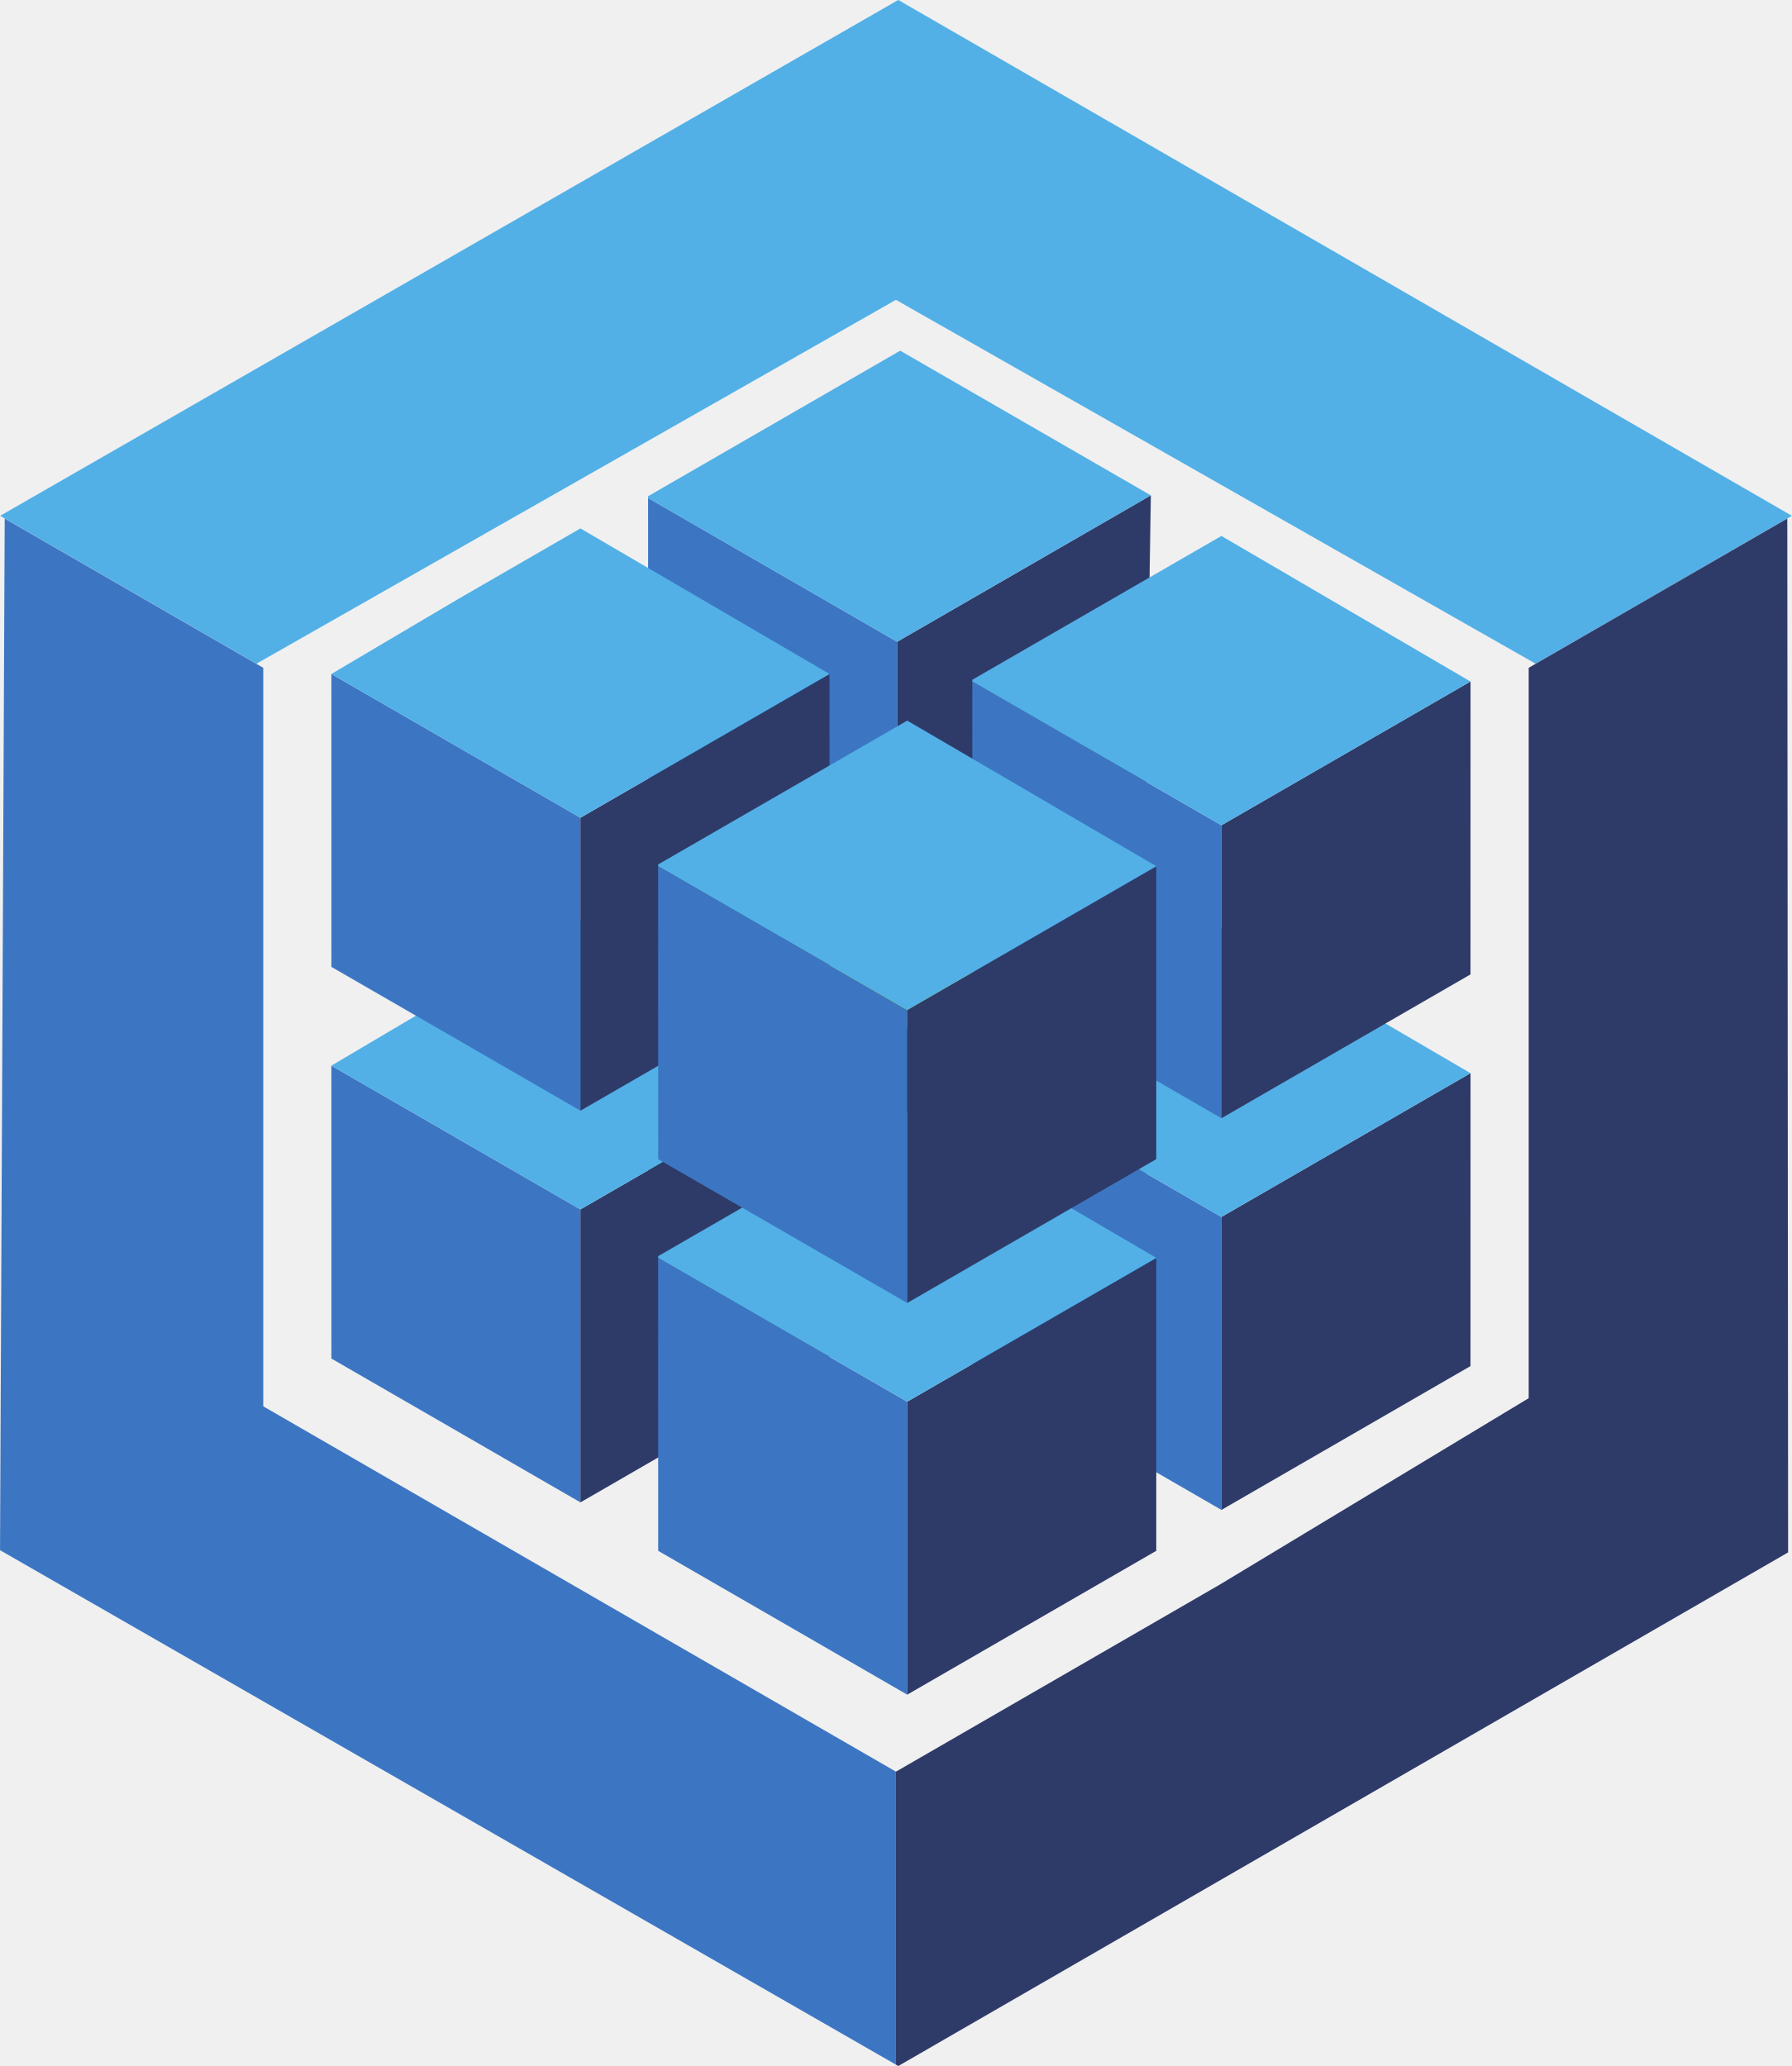
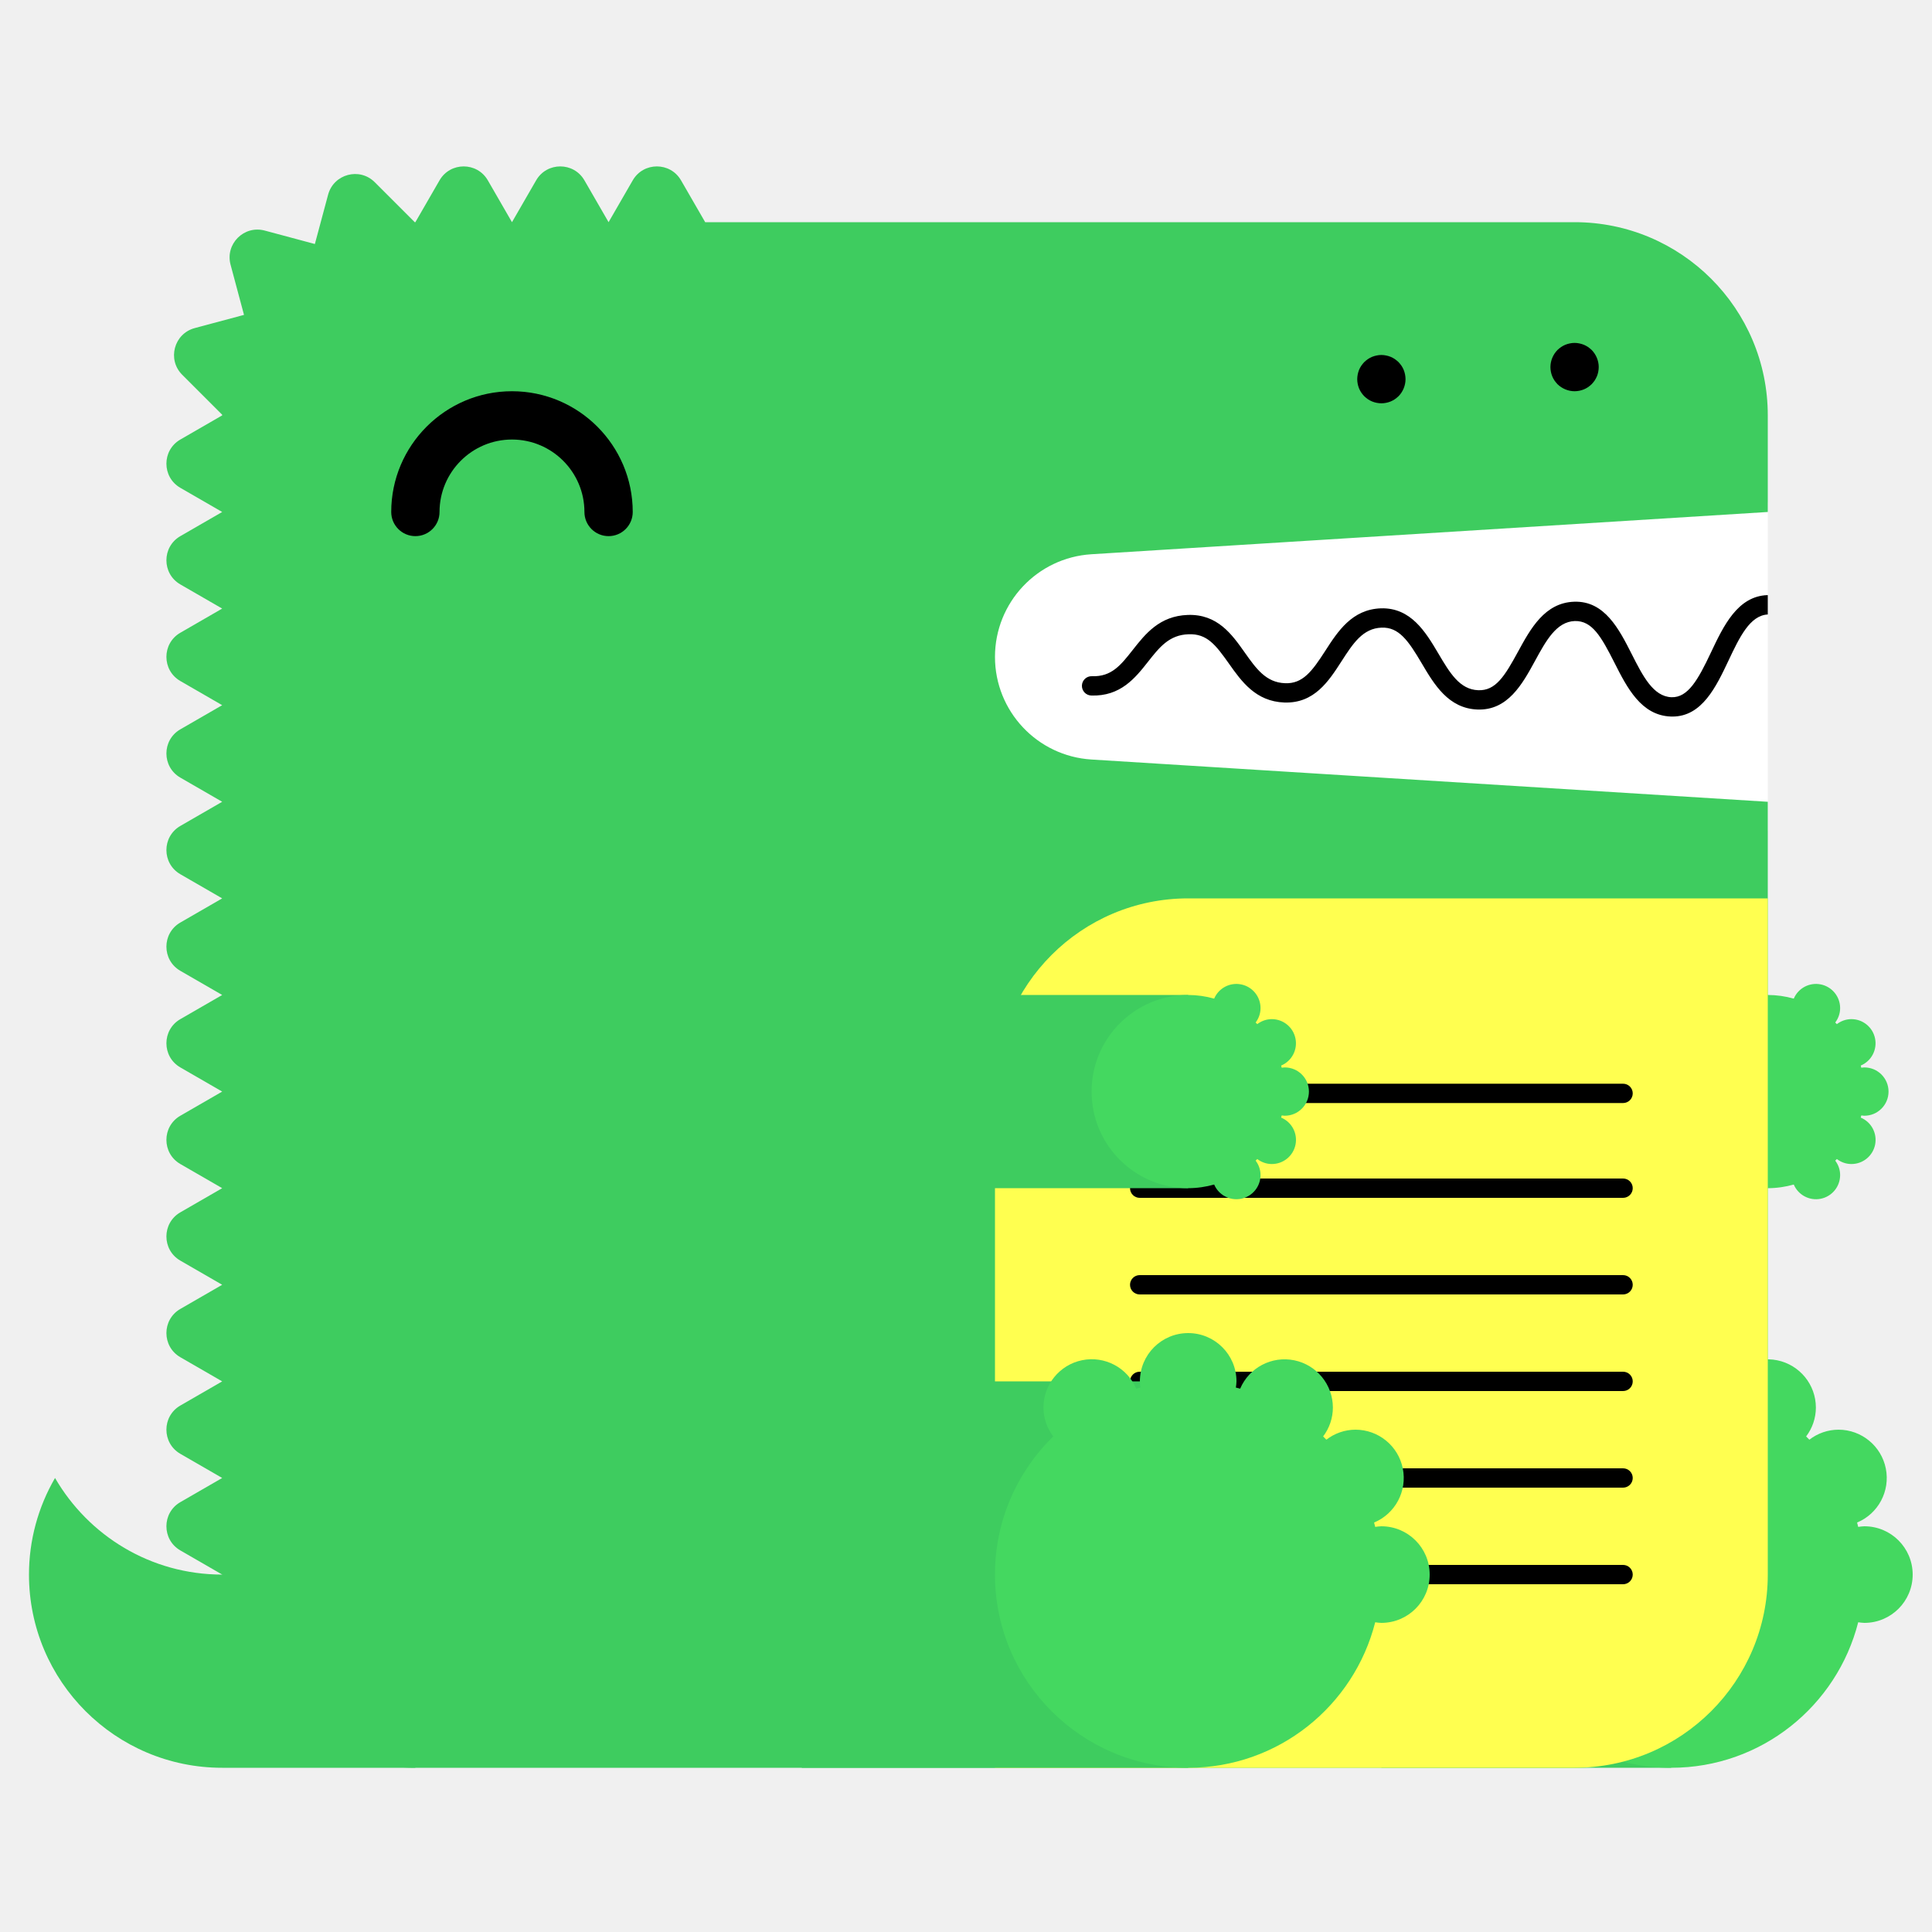
- <svg xmlns="http://www.w3.org/2000/svg" version="1.1" viewBox="0 0 90.688 104.58">
-   <g transform="matrix(.035278 0 0 -.035278 0 104.58)" fill-rule="evenodd">
-     <path d="m1285.3 2534.2 917.7-522.1 367.64 212.27-1282 740.14-1288.4-740.14 367.64-212.27 917.37 522.1" fill="#52b0e7" />
-     <path d="m6.707 2220.4 370.97-214.16v-1059.7l907.66-524.19v-420.43l-1285.3 738.21 6.707 1480.3" fill="#3c76c3" />
-     <path d="m929.73 1687.8 357.32-206.29v-420.38l-185.3 107.08-171.95 99.28-0.067 420.31" fill="#2e9d4d" />
-     <path d="m1651 1691.7-363.93-210.09v-420.4l357.25 206.4 6.68 424.09" fill="#256f44" />
-     <path d="m2564 2220.4-370.97-214.16v-1048l-443.79-267.87-463.87-268v-420.43l3.34-1.93 1276.5 736.94-1.18 1483.5" fill="#2e3b69" />
-     <path d="m1287 1481.6-357.32 206.29v2.52l357.32 206.32 4.41 2.55 180.86-104.44 178.66-103.13-363.93-210.11" fill="#9fd62b" />
-     <path d="m475.34 1435.4 357.32-206.3v-420.38l-185.3 107.09-171.95 99.279-0.066 420.31" fill="#3c76c3" />
-     <path d="m1190 1435.4-357.32-206.3v-420.38l357.28 206.39 0.04 420.29" fill="#2e3b69" />
-     <path d="m832.66 1229.1-357.29 206.27 180.86 106.95 176.44 101.91 357.34-208.86-357.34-206.27" fill="#52b0e7" />
-     <path d="m1394.9 1424.6 357.32-206.3v-420.38l-185.3 107.09-171.95 99.268-0.07 420.32" fill="#3c76c3" />
-     <path d="m2109.6 1424.6-357.32-206.3v-420.38l357.27 206.38 0.05 420.3" fill="#2e3b69" />
-     <path d="m1752.2 1218.3-357.3 206.28v2.52l180.86 104.43 176.44 101.9 357.34-208.85-357.34-206.28" fill="#52b0e7" />
-     <path d="m944.16 1159.5 357.31-206.3v-420.37l-185.29 107.08-171.96 99.281-0.063 420.31" fill="#3c76c3" />
-     <path d="m1658.8 1159.5-357.32-206.3v-420.37l357.28 206.38 0.04 420.29" fill="#2e3b69" />
-     <path d="m1301.5 953.26-357.29 206.28v2.52l180.85 104.43 176.44 101.91 357.34-208.86-357.34-206.28" fill="#52b0e7" />
-     <path d="m929.73 2249.9 357.32-206.3v-420.38l-185.3 107.09-171.95 99.27-0.067 420.32" fill="#3c76c3" />
-     <path d="m1651 2253.7-363.93-210.09v-420.4l357.25 206.41 6.68 424.08" fill="#2e3b69" />
-     <path d="m1287 2043.6-357.32 206.3v2.52l357.32 206.32 4.41 2.54 180.86-104.43 178.66-103.14-363.93-210.11" fill="#52b0e7" />
-     <path d="m475.34 1997.4 357.32-206.29v-420.38l-185.3 107.08-171.95 99.28-0.066 420.31" fill="#3c76c3" />
-     <path d="m1190 1997.4-357.32-206.29v-420.38l357.28 206.38 0.04 420.29" fill="#2e3b69" />
-     <path d="m832.66 1791.1-357.29 206.27 180.86 106.95 176.44 101.92 357.34-208.87-357.34-206.27" fill="#52b0e7" />
-     <path d="m1394.9 1986.6 357.32-206.3v-420.38l-185.3 107.09-171.95 99.28-0.07 420.31" fill="#3c76c3" />
-     <path d="m2109.6 1986.6-357.32-206.3v-420.38l357.27 206.39 0.05 420.29" fill="#2e3b69" />
-     <path d="m1752.2 1780.3-357.3 206.28v2.52l180.86 104.43 176.44 101.91 357.34-208.86-357.34-206.28" fill="#52b0e7" />
-     <path d="m944.16 1721.5 357.31-206.29v-420.38l-185.29 107.08-171.96 99.28-0.063 420.31" fill="#3c76c3" />
-     <path d="m1658.8 1721.5-357.32-206.29v-420.38l357.28 206.39 0.04 420.28" fill="#2e3b69" />
-     <path d="m1301.5 1515.3-357.29 206.27v2.52l180.85 104.44 176.44 101.91 357.34-208.87-357.34-206.27" fill="#52b0e7" />
+ <svg xmlns="http://www.w3.org/2000/svg" width="200" height="200" viewBox="0 0 200 200">
+   <g fill="none" fill-rule="evenodd">
+     <path fill="#FFF" d="M99 52h84v34H99z" />
+     <path d="M23 163c-7.398 0-13.843-4.027-17.303-10A19.886 19.886 0 0 0 3 163c0 11.046 8.954 20 20 20h20v-20H23z" fill="#3ECC5F" />
+     <path d="M112.98 57.376L183 53V43c0-11.046-8.954-20-20-20H73l-2.5-4.33c-1.112-1.925-3.889-1.925-5 0L63 23l-2.5-4.33c-1.111-1.925-3.889-1.925-5 0L53 23l-2.5-4.33c-1.111-1.925-3.889-1.925-5 0L43 23c-.022 0-.042.003-.065.003l-4.142-4.141c-1.57-1.571-4.252-.853-4.828 1.294l-1.369 5.104-5.192-1.392c-2.148-.575-4.111 1.389-3.535 3.536l1.39 5.193-5.102 1.367c-2.148.576-2.867 3.259-1.296 4.83l4.142 4.142c0 .021-.003.042-.003.064l-4.33 2.5c-1.925 1.111-1.925 3.889 0 5L23 53l-4.33 2.5c-1.925 1.111-1.925 3.889 0 5L23 63l-4.33 2.5c-1.925 1.111-1.925 3.889 0 5L23 73l-4.33 2.5c-1.925 1.111-1.925 3.889 0 5L23 83l-4.33 2.5c-1.925 1.111-1.925 3.889 0 5L23 93l-4.33 2.5c-1.925 1.111-1.925 3.889 0 5L23 103l-4.33 2.5c-1.925 1.111-1.925 3.889 0 5L23 113l-4.33 2.5c-1.925 1.111-1.925 3.889 0 5L23 123l-4.33 2.5c-1.925 1.111-1.925 3.889 0 5L23 133l-4.33 2.5c-1.925 1.111-1.925 3.889 0 5L23 143l-4.33 2.5c-1.925 1.111-1.925 3.889 0 5L23 153l-4.33 2.5c-1.925 1.111-1.925 3.889 0 5L23 163c0 11.046 8.954 20 20 20h120c11.046 0 20-8.954 20-20V83l-70.02-4.376A10.645 10.645 0 0 1 103 68c0-5.621 4.37-10.273 9.98-10.624" fill="#3ECC5F" />
+     <path fill="#3ECC5F" d="M143 183h30v-40h-30z" />
+     <path d="M193 158c-.219 0-.428.037-.639.064-.038-.15-.074-.301-.116-.451A5 5 0 0 0 190.32 148a4.96 4.96 0 0 0-3.016 1.036 26.531 26.531 0 0 0-.335-.336 4.955 4.955 0 0 0 1.011-2.987 5 5 0 0 0-9.599-1.959c-.148-.042-.297-.077-.445-.115.027-.211.064-.42.064-.639a5 5 0 0 0-5-5 5 5 0 0 0-5 5c0 .219.037.428.064.639-.148.038-.297.073-.445.115a4.998 4.998 0 0 0-9.599 1.959c0 1.125.384 2.151 1.011 2.987-3.717 3.632-6.031 8.693-6.031 14.3 0 11.046 8.954 20 20 20 9.339 0 17.16-6.41 19.361-15.064.211.027.42.064.639.064a5 5 0 0 0 5-5 5 5 0 0 0-5-5" fill="#44D860" />
+     <path fill="#3ECC5F" d="M153 123h30v-20h-30z" />
+     <path d="M193 115.5a2.5 2.5 0 1 0 0-5c-.109 0-.214.019-.319.032-.02-.075-.037-.15-.058-.225a2.501 2.501 0 0 0-.963-4.807c-.569 0-1.088.197-1.508.518a6.653 6.653 0 0 0-.168-.168c.314-.417.506-.931.506-1.494a2.5 2.5 0 0 0-4.8-.979A9.987 9.987 0 0 0 183 103c-5.522 0-10 4.478-10 10s4.478 10 10 10c.934 0 1.833-.138 2.69-.377a2.5 2.5 0 0 0 4.8-.979c0-.563-.192-1.077-.506-1.494.057-.055.113-.111.168-.168.42.321.939.518 1.508.518a2.5 2.5 0 0 0 .963-4.807c.021-.074.038-.15.058-.225.105.013.21.032.319.032" fill="#44D860" />
+     <path d="M63 55.5a2.5 2.5 0 0 1-2.5-2.5c0-4.136-3.364-7.5-7.5-7.5s-7.5 3.364-7.5 7.5a2.5 2.5 0 1 1-5 0c0-6.893 5.607-12.5 12.5-12.5S65.5 46.107 65.5 53a2.5 2.5 0 0 1-2.5 2.5" fill="#000" />
+     <path d="M103 183h60c11.046 0 20-8.954 20-20V93h-60c-11.046 0-20 8.954-20 20v70z" fill="#FFFF50" />
+     <path d="M168.02 124h-50.04a1 1 0 1 1 0-2h50.04a1 1 0 1 1 0 2m0 20h-50.04a1 1 0 1 1 0-2h50.04a1 1 0 1 1 0 2m0 20h-50.04a1 1 0 1 1 0-2h50.04a1 1 0 1 1 0 2m0-49.814h-50.04a1 1 0 1 1 0-2h50.04a1 1 0 1 1 0 2m0 19.814h-50.04a1 1 0 1 1 0-2h50.04a1 1 0 1 1 0 2m0 20h-50.04a1 1 0 1 1 0-2h50.04a1 1 0 1 1 0 2M183 61.611c-.012 0-.022-.006-.034-.005-3.09.105-4.552 3.196-5.842 5.923-1.346 2.85-2.387 4.703-4.093 4.647-1.889-.068-2.969-2.202-4.113-4.46-1.314-2.594-2.814-5.536-5.963-5.426-3.046.104-4.513 2.794-5.807 5.167-1.377 2.528-2.314 4.065-4.121 3.994-1.927-.07-2.951-1.805-4.136-3.813-1.321-2.236-2.848-4.75-5.936-4.664-2.994.103-4.465 2.385-5.763 4.4-1.373 2.13-2.335 3.428-4.165 3.351-1.973-.07-2.992-1.51-4.171-3.177-1.324-1.873-2.816-3.993-5.895-3.89-2.928.1-4.399 1.97-5.696 3.618-1.232 1.564-2.194 2.802-4.229 2.724a1 1 0 0 0-.072 2c3.017.101 4.545-1.8 5.872-3.487 1.177-1.496 2.193-2.787 4.193-2.855 1.926-.082 2.829 1.115 4.195 3.045 1.297 1.834 2.769 3.914 5.731 4.021 3.103.104 4.596-2.215 5.918-4.267 1.182-1.834 2.202-3.417 4.15-3.484 1.793-.067 2.769 1.35 4.145 3.681 1.297 2.197 2.766 4.686 5.787 4.796 3.125.108 4.634-2.62 5.949-5.035 1.139-2.088 2.214-4.06 4.119-4.126 1.793-.042 2.728 1.595 4.111 4.33 1.292 2.553 2.757 5.445 5.825 5.556l.169.003c3.064 0 4.518-3.075 5.805-5.794 1.139-2.41 2.217-4.68 4.067-4.773v-2z" fill="#000" />
+     <path fill="#3ECC5F" d="M83 183h40v-40H83z" />
+     <path d="M143 158c-.219 0-.428.037-.639.064-.038-.15-.074-.301-.116-.451A5 5 0 0 0 140.32 148a4.96 4.96 0 0 0-3.016 1.036 26.531 26.531 0 0 0-.335-.336 4.955 4.955 0 0 0 1.011-2.987 5 5 0 0 0-9.599-1.959c-.148-.042-.297-.077-.445-.115.027-.211.064-.42.064-.639a5 5 0 0 0-5-5 5 5 0 0 0-5 5c0 .219.037.428.064.639-.148.038-.297.073-.445.115a4.998 4.998 0 0 0-9.599 1.959c0 1.125.384 2.151 1.011 2.987-3.717 3.632-6.031 8.693-6.031 14.3 0 11.046 8.954 20 20 20 9.339 0 17.16-6.41 19.361-15.064.211.027.42.064.639.064a5 5 0 0 0 5-5 5 5 0 0 0-5-5" fill="#44D860" />
+     <path fill="#3ECC5F" d="M83 123h40v-20H83z" />
+     <path d="M133 115.5a2.5 2.5 0 1 0 0-5c-.109 0-.214.019-.319.032-.02-.075-.037-.15-.058-.225a2.501 2.501 0 0 0-.963-4.807c-.569 0-1.088.197-1.508.518a6.653 6.653 0 0 0-.168-.168c.314-.417.506-.931.506-1.494a2.5 2.5 0 0 0-4.8-.979A9.987 9.987 0 0 0 123 103c-5.522 0-10 4.478-10 10s4.478 10 10 10c.934 0 1.833-.138 2.69-.377a2.5 2.5 0 0 0 4.8-.979c0-.563-.192-1.077-.506-1.494.057-.055.113-.111.168-.168.42.321.939.518 1.508.518a2.5 2.5 0 0 0 .963-4.807c.021-.074.038-.15.058-.225.105.013.21.032.319.032" fill="#44D860" />
+     <path d="M143 41.75c-.16 0-.33-.02-.49-.05a2.52 2.52 0 0 1-.47-.14c-.15-.06-.29-.14-.431-.23-.13-.09-.259-.2-.38-.31-.109-.12-.219-.24-.309-.38s-.17-.28-.231-.43a2.619 2.619 0 0 1-.189-.96c0-.16.02-.33.05-.49.03-.16.08-.31.139-.47.061-.15.141-.29.231-.43.09-.13.2-.26.309-.38.121-.11.25-.22.38-.31.141-.09.281-.17.431-.23.149-.06.31-.11.47-.14.32-.07.65-.07.98 0 .159.03.32.08.47.14.149.06.29.14.43.23.13.09.259.2.38.31.11.12.22.25.31.38.09.14.17.28.23.43.06.16.11.31.14.47.029.16.05.33.05.49 0 .66-.271 1.31-.73 1.77-.121.11-.25.22-.38.31-.14.09-.281.17-.43.23a2.565 2.565 0 0 1-.96.19m20-1.25c-.66 0-1.3-.27-1.771-.73a3.802 3.802 0 0 1-.309-.38c-.09-.14-.17-.28-.231-.43a2.619 2.619 0 0 1-.189-.96c0-.66.27-1.3.729-1.77.121-.11.25-.22.38-.31.141-.09.281-.17.431-.23.149-.06.31-.11.47-.14.32-.07.66-.07.98 0 .159.03.32.08.47.14.149.06.29.14.43.23.13.09.259.2.38.31.459.47.73 1.11.73 1.77 0 .16-.021.33-.05.49-.03.16-.08.32-.14.47-.07.15-.14.29-.23.43-.09.13-.2.26-.31.38-.121.11-.25.22-.38.31-.14.09-.281.17-.43.23a2.565 2.565 0 0 1-.96.19" fill="#000" />
  </g>
</svg>
